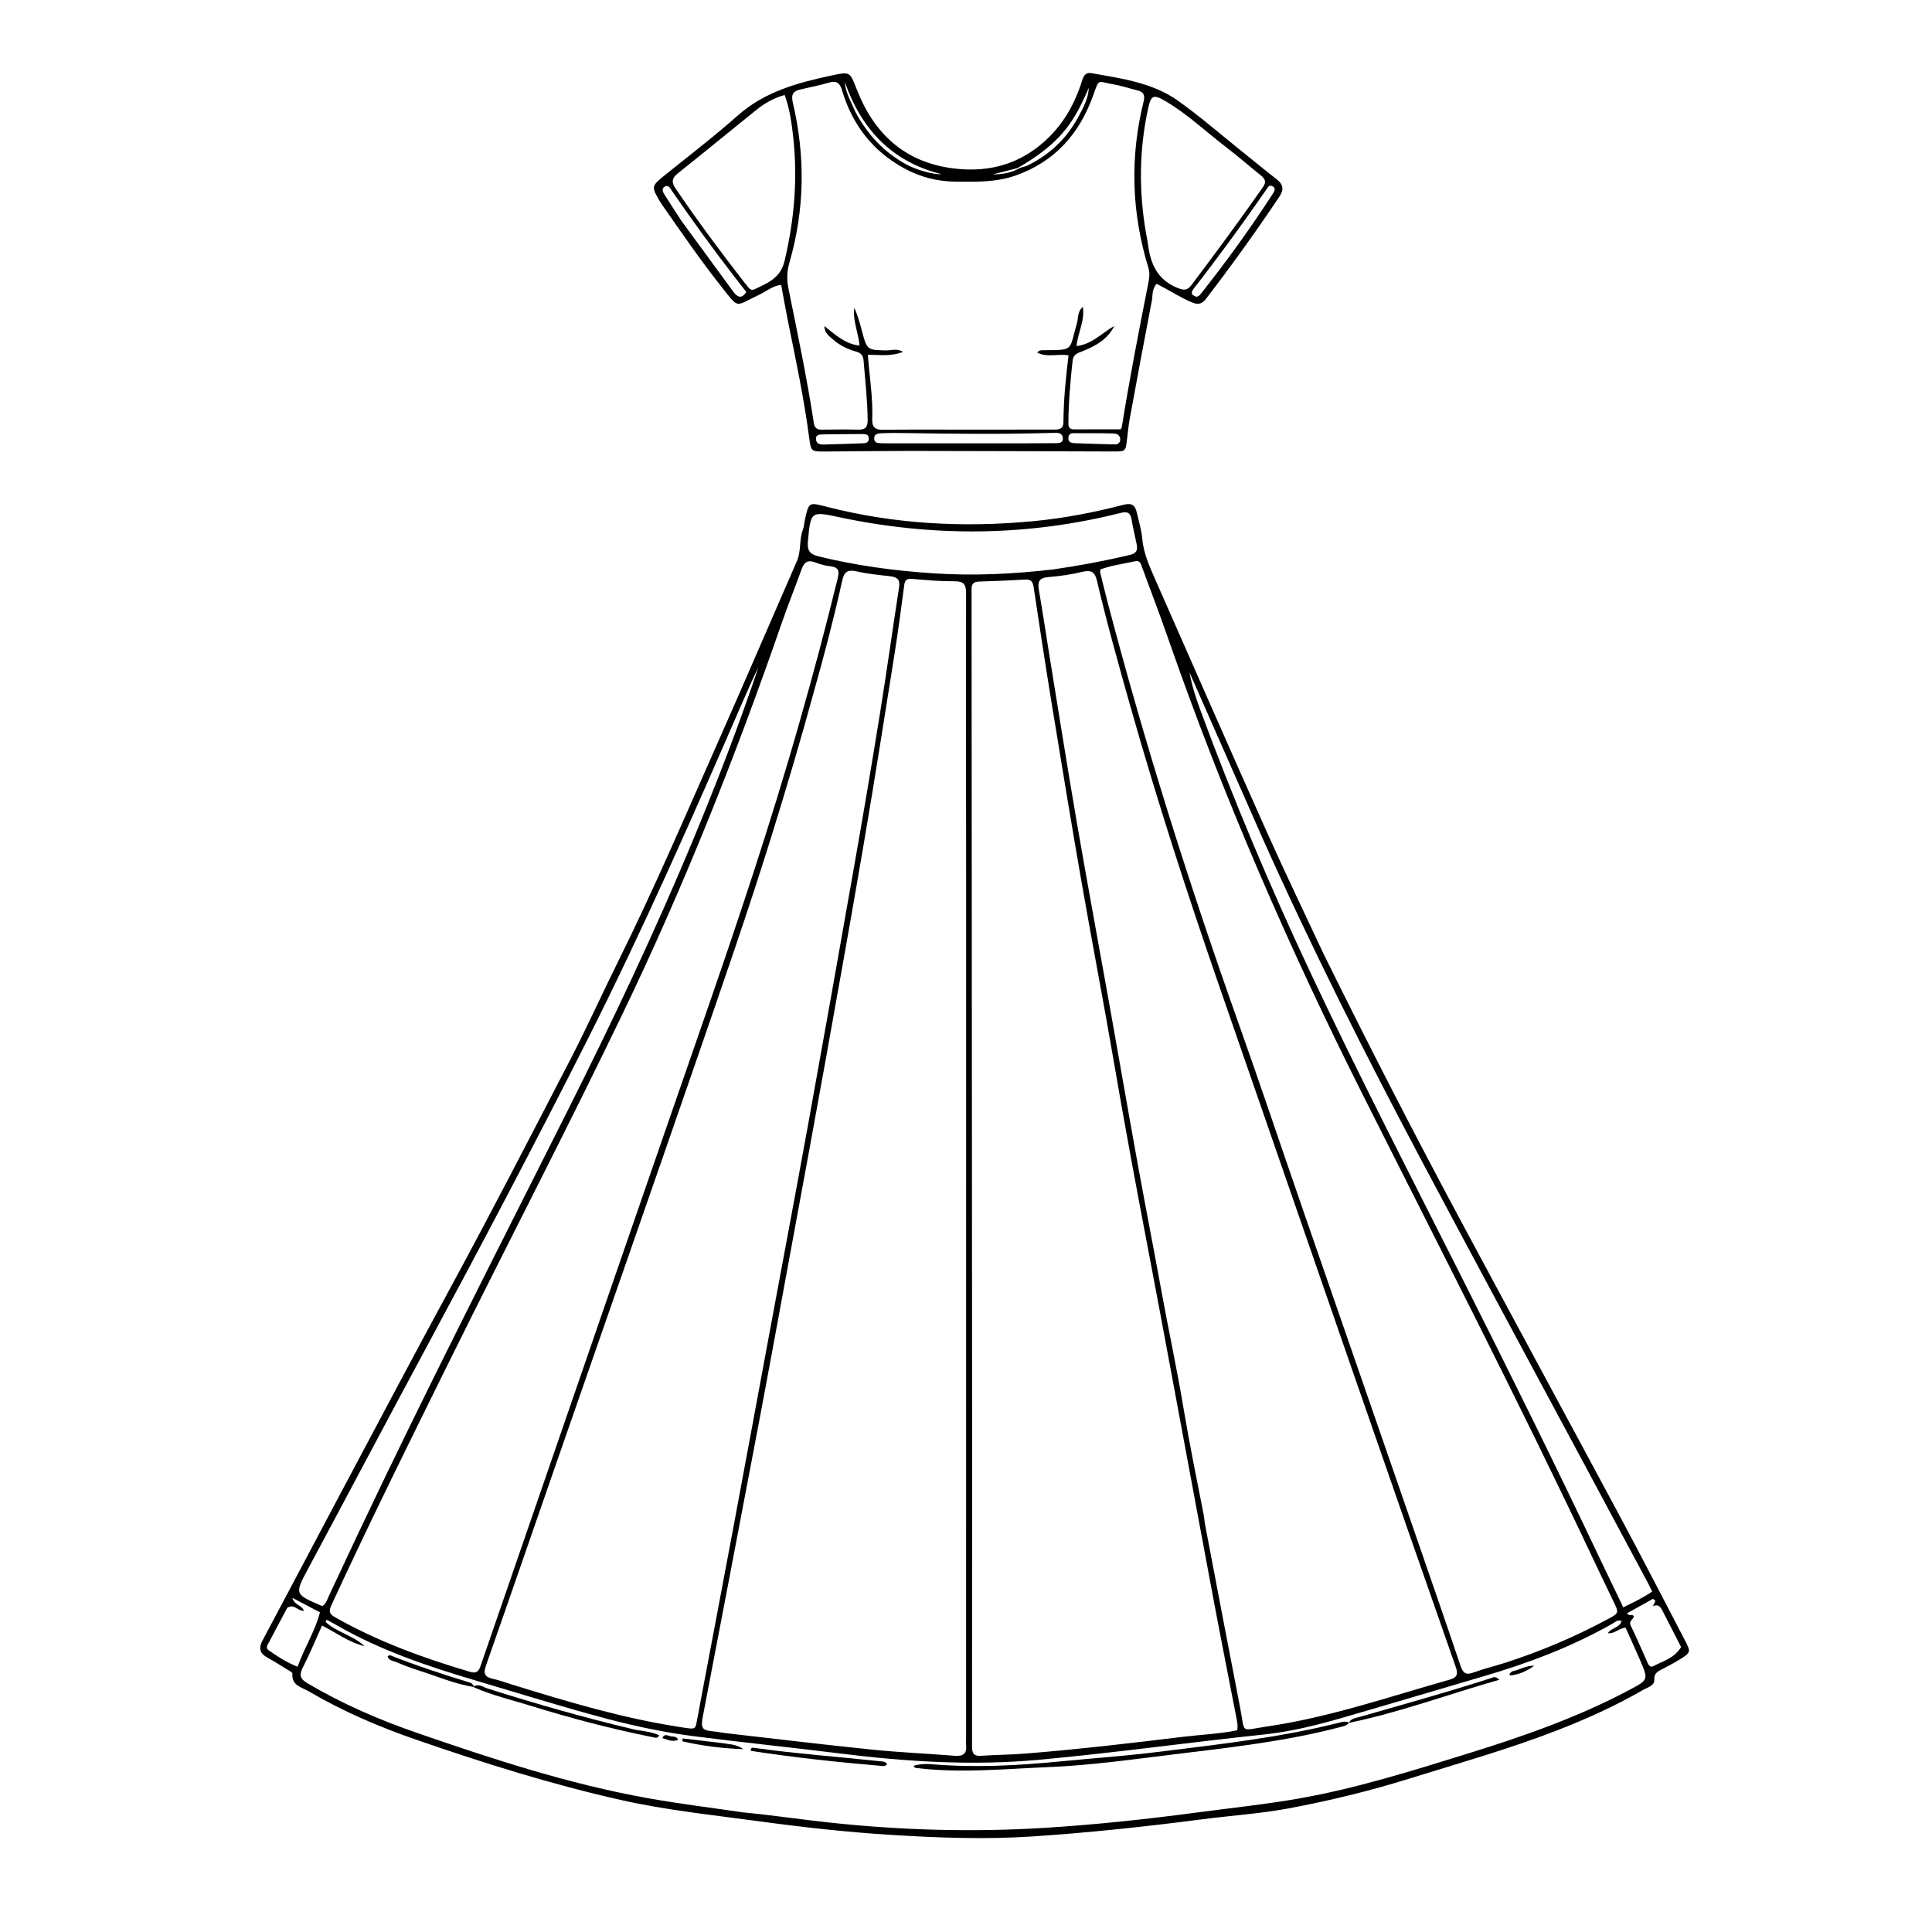
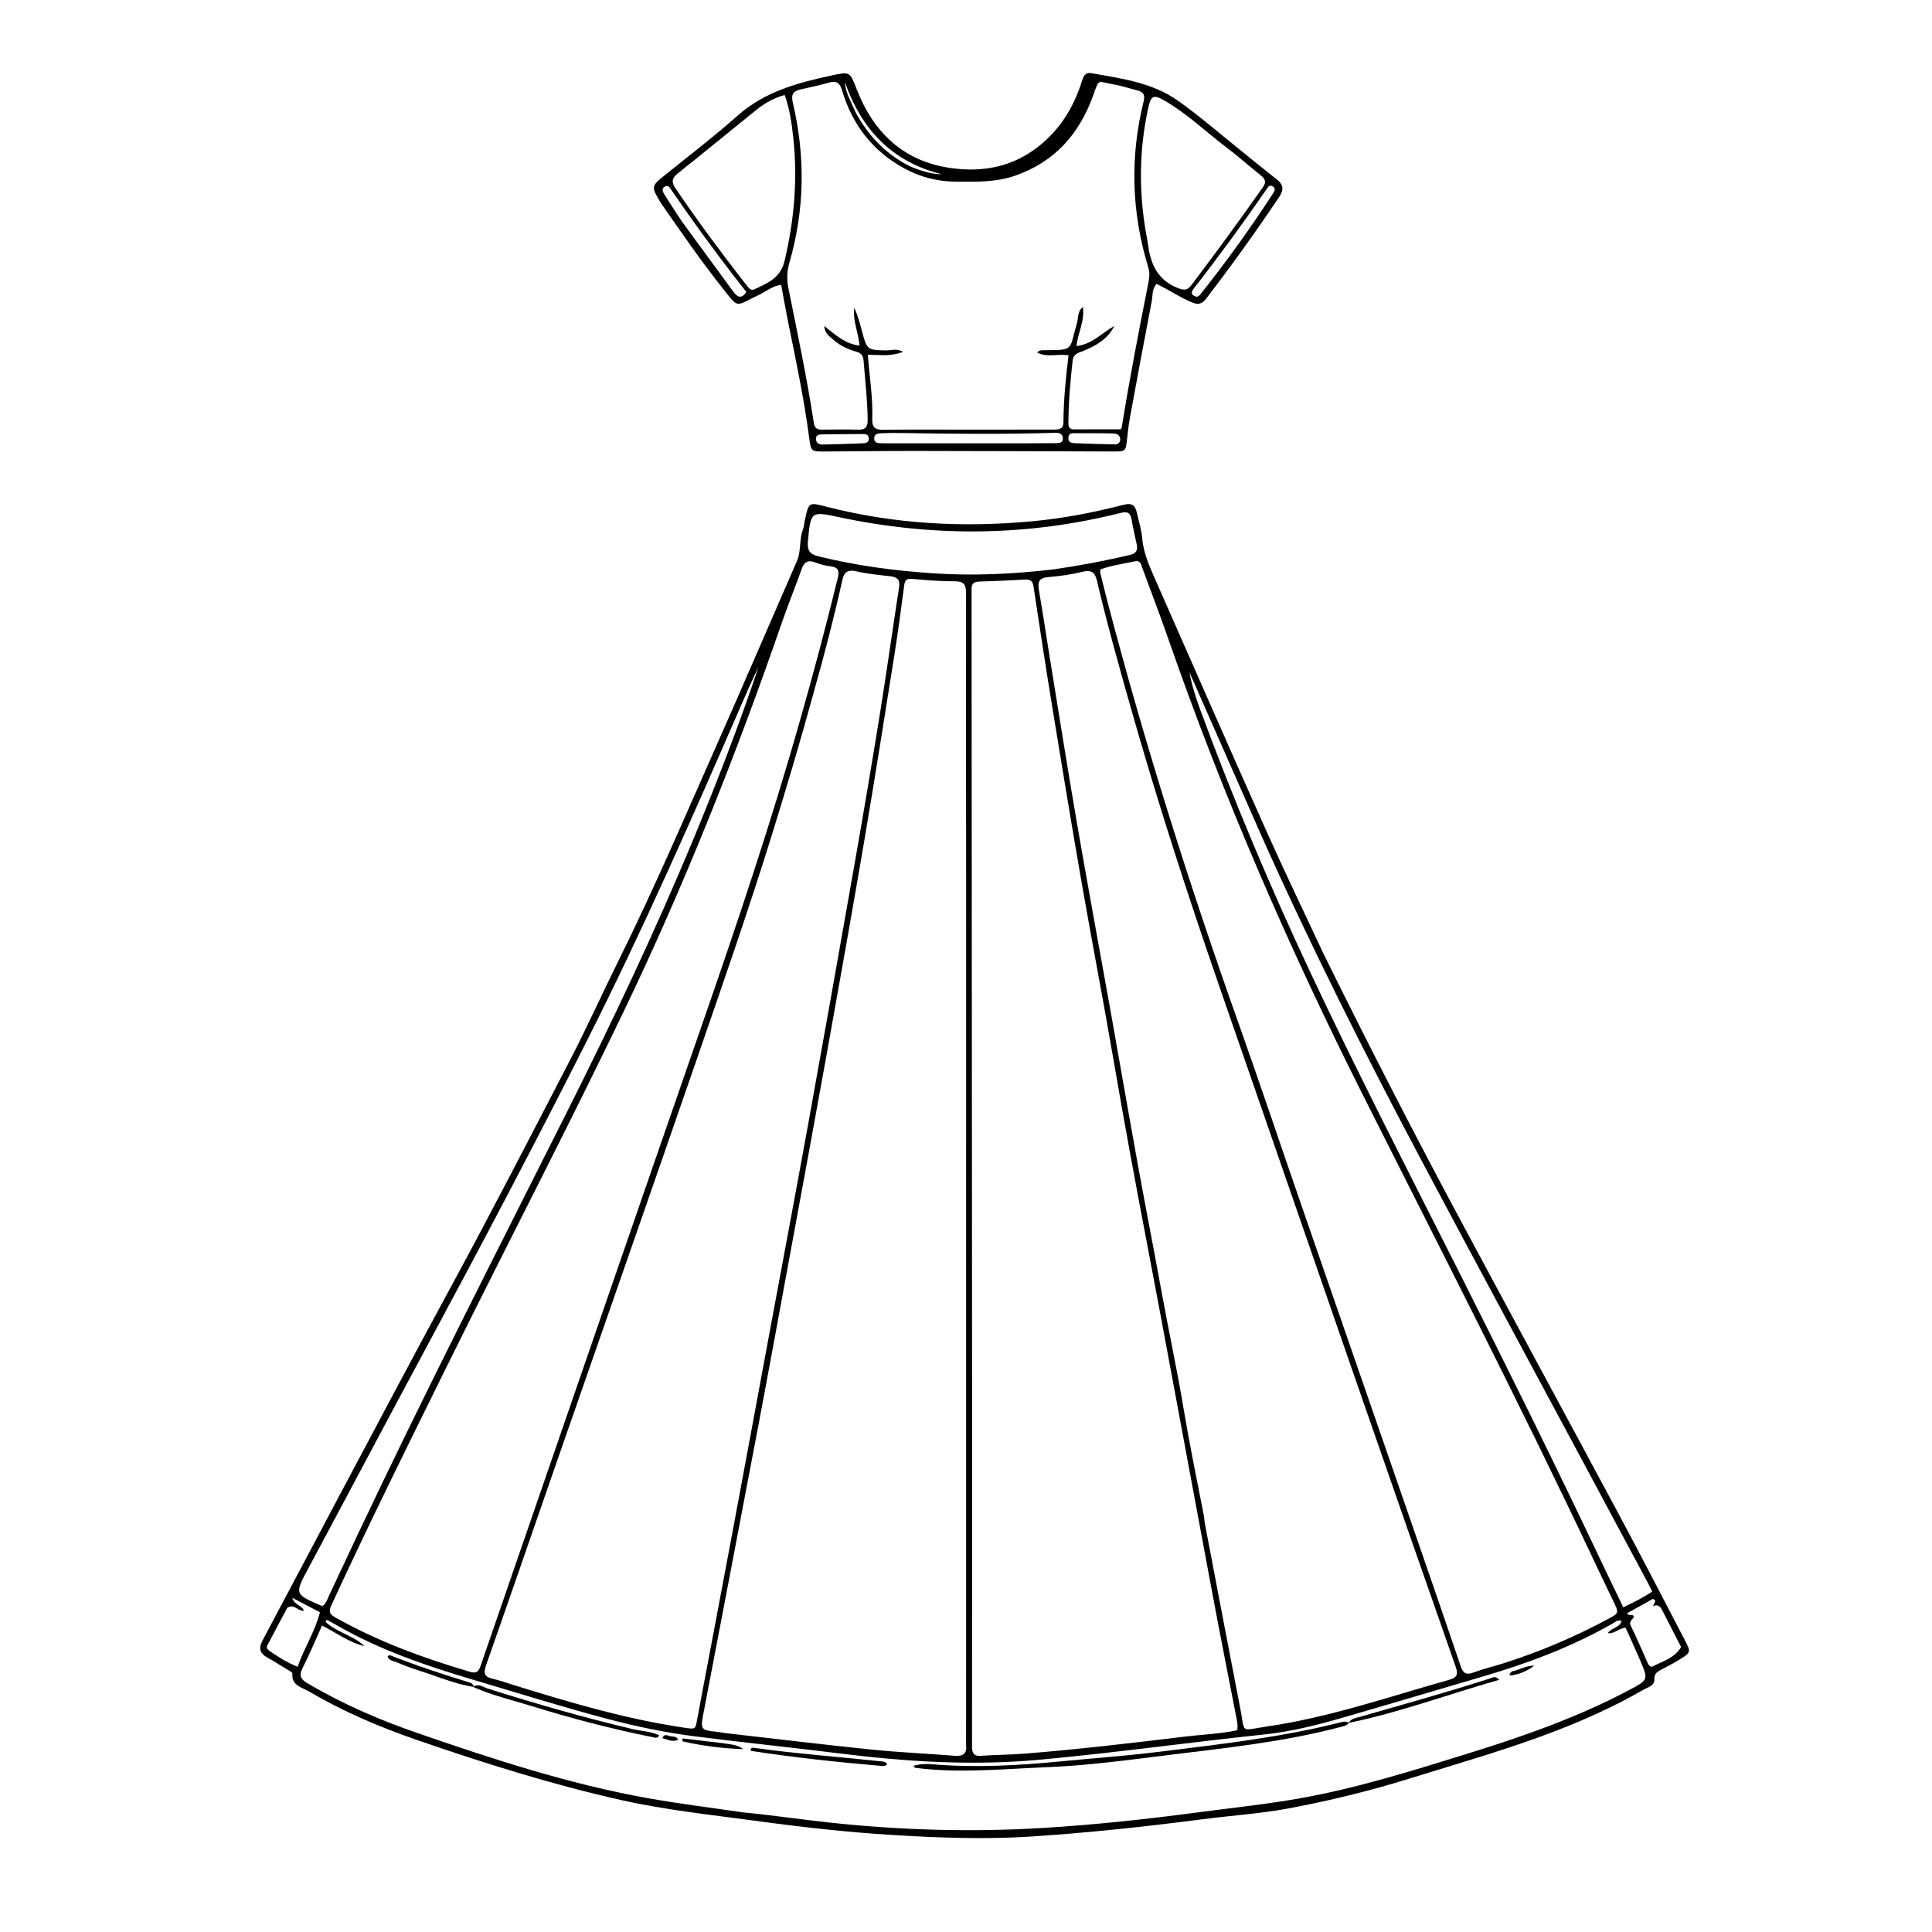
<svg xmlns="http://www.w3.org/2000/svg" version="1.1" id="Layer_1" x="0px" y="0px" width="1024" height="1024" viewBox="0 0 1024 1024" enable-background="new 0 0 1024 1024" xml:space="preserve">
  <path fill="#000000" opacity="1" stroke="none" d=" M701.509,505.54   C725.093,553.388 749.285,600.501 774.322,647.177   C802.27,699.279 830.468,751.247 858.408,803.352   C870.136,825.224 881.515,847.283 892.985,869.293   C896.34,875.731 896.257,875.862 889.886,879.787   C887.054,881.531 884.086,883.058 881.147,884.623   C878.823,885.861 876.632,886.621 876.819,890.328   C876.978,893.466 873.188,894.35 870.849,895.703   C856.251,904.144 840.908,911.073 825.216,917.163   C799.58,927.113 773.115,934.563 746.886,942.734   C725.874,949.28 704.489,954.467 682.952,958.492   C668.005,961.285 652.613,962.266 637.444,964.235   C607.396,968.134 577.276,971.372 547.048,973.363   C522.096,975.006 497.135,974.075 472.183,972.526   C448.57,971.06 425.084,968.415 401.673,965.233   C377.457,961.941 353.122,959.439 329.2,954.06   C292.267,945.754 256.251,934.425 220.529,922.057   C200.806,915.229 181.678,907.048 163.668,896.454   C159.97,894.279 154.394,893.411 154.979,886.97   C155.034,886.368 153.32,885.525 152.346,884.926   C148.799,882.747 145.265,880.536 141.634,878.503   C137.641,876.266 136.979,873.534 139.17,869.435   C152.598,844.314 165.829,819.088 179.215,793.944   C199.179,756.444 219,718.866 239.28,681.537   C260.834,641.862 281.465,601.706 302.257,561.635   C311.152,544.491 319.056,526.836 327.65,509.532   C346.406,471.771 362.952,433.007 380.03,394.487   C394.341,362.208 408.244,329.748 422.382,297.392   C424.707,292.071 423.513,286.149 425.532,280.783   C426.167,279.094 426.249,277.202 426.641,275.415   C428.69,266.073 428.676,266.154 438.096,268.577   C474.136,277.843 510.658,279.744 547.637,276.238   C563.948,274.691 579.9,271.582 595.695,267.512   C599.837,266.445 601.671,267.832 602.503,271.579   C603.511,276.124 604.998,280.631 605.384,285.23   C606.056,293.243 609.3,300.308 612.446,307.445   C632.056,351.942 651.565,396.484 671.406,440.878   C681.055,462.467 691.349,483.768 701.509,505.54  M515.253,773.5   C515.244,823.983 515.249,874.465 515.196,924.948   C515.193,928.283 515.33,930.923 519.858,930.613   C527.664,930.079 535.509,930.065 543.306,929.442   C571.33,927.204 599.249,923.936 627.152,920.531   C636.682,919.369 646.319,919.034 655.764,917.076   C656.238,914.265 655.582,911.853 655.111,909.425   C651.061,888.522 646.916,867.637 642.987,846.712   C635.377,806.184 627.901,765.631 620.346,725.093   C616.417,704.014 612.498,682.932 608.469,661.872   C602.156,628.878 596.027,595.853 590.353,562.739   C584.88,530.796 578.717,498.973 573.158,467.044   C567.742,435.93 562.624,404.762 557.534,373.592   C554.132,352.761 550.955,331.892 547.819,311.019   C547.381,308.102 546.294,307.003 543.331,307.178   C535.189,307.657 527.038,307.994 518.885,308.249   C516.168,308.334 514.877,309.437 514.953,312.161   C514.995,313.659 514.946,315.16 514.947,316.659   C515.051,468.606 515.155,620.553 515.253,773.5  M512.077,507.5   C512.077,494.834 512.085,482.168 512.076,469.501   C512.041,417.837 511.951,366.173 512.05,314.51   C512.059,309.851 510.862,308.059 505.932,308.09   C498.457,308.136 490.966,307.477 483.506,306.841   C480.746,306.605 479.638,307.259 479.264,310.112   C477.624,322.634 475.948,335.156 473.967,347.628   C468.724,380.64 463.525,413.662 457.918,446.614   C451.419,484.798 444.585,522.926 437.745,561.051   C431.873,593.783 425.811,626.481 419.791,659.186   C413.865,691.377 407.991,723.578 401.909,755.739   C392.207,807.035 382.356,858.301 372.558,909.578   C371.295,916.185 371.978,917.111 378.55,917.732   C380.701,917.935 382.828,918.393 384.977,918.638   C410.604,921.562 436.211,924.676 461.868,927.299   C476.606,928.805 491.431,929.451 506.207,930.61   C510.506,930.947 512.524,929.393 512.063,924.977   C511.96,923.987 512.049,922.978 512.049,921.978   C512.059,784.152 512.069,646.326 512.077,507.5  M638.101,803.471   C638.292,804.95 638.405,806.444 638.684,807.906   C644.9,840.502 651.058,873.108 657.401,905.68   C660.011,919.088 656.991,917.194 671.57,915.069   C704.623,910.251 736.164,899.335 768.17,890.307   C772.172,889.178 772.983,887.538 771.575,883.525   C753.331,831.508 735.21,779.448 717.138,727.37   C693.502,659.262 669.944,591.126 646.342,523.006   C629.274,473.746 613.221,424.163 599.015,373.996   C592.8,352.046 586.641,330.075 581.427,307.859   C580.366,303.338 578.503,301.888 573.738,303.06   C567.784,304.524 561.627,305.382 555.508,305.881   C550.578,306.283 549.912,308.57 550.646,312.802   C552.688,324.587 554.424,336.424 556.348,348.229   C561.16,377.752 565.813,407.303 570.893,436.78   C576.508,469.359 582.553,501.864 588.364,534.409   C593.298,562.047 598.081,589.713 603.092,617.337   C607.2,639.982 611.638,662.566 615.756,685.209   C619.432,705.421 623.799,725.497 627.179,745.772   C630.361,764.865 634.259,783.838 638.101,803.471  M431.56,365.959   C424.429,392.138 416.692,418.142 408.633,444.048   C396.368,483.477 382.769,522.464 369.289,561.485   C344.555,633.081 319.527,704.575 294.65,776.121   C282.291,811.663 270.06,847.249 257.582,882.75   C256.105,886.953 256.846,888.847 261.168,889.794   C264.733,890.574 268.189,891.858 271.687,892.939   C300.637,901.892 329.66,910.596 359.688,915.247   C370.269,916.886 368.141,917.168 370.049,908.55   C370.479,906.606 370.757,904.628 371.127,902.67   C376.986,871.643 382.892,840.625 388.698,809.588   C395.201,774.819 401.612,740.033 408.065,705.255   C414.891,668.471 421.843,631.709 428.514,594.896   C436.874,548.763 445.088,502.602 453.202,456.425   C457.832,430.072 462.295,403.688 466.543,377.271   C470.079,355.283 473.134,333.218 476.541,311.209   C477.165,307.182 475.476,305.84 471.839,305.423   C465.894,304.741 459.889,304.188 454.077,302.852   C449.438,301.785 447.451,302.957 446.418,307.608   C442.128,326.943 437.173,346.118 431.56,365.959  M739.19,781.446   C743.221,793.088 747.263,804.725 751.279,816.371   C758.931,838.565 766.644,860.737 774.136,882.984   C775.426,886.816 777.01,887.939 780.948,886.48   C786.245,884.518 791.78,883.203 797.173,881.488   C816.273,875.414 834.644,867.599 852.295,858.111   C858.174,854.951 858.107,854.88 855.11,848.663   C851.422,841.01 847.744,833.352 844.118,825.669   C805.156,743.106 763.38,661.937 722.37,580.392   C683.025,502.161 648.257,422.032 619.466,339.32   C615.032,326.583 610.252,313.966 605.563,301.32   C604.905,299.545 604.473,296.874 601.803,297.453   C595.54,298.814 589.115,299.636 583.247,301.806   C583.157,302.67 583.03,303.019 583.103,303.319   C584.413,308.645 585.693,313.979 587.084,319.283   C606.902,394.853 630.458,469.255 656.633,542.854   C667.952,574.682 678.666,606.726 689.711,638.653   C706.094,686.01 722.525,733.35 739.19,781.446  M424.06,381.68   C431.203,356.707 437.872,331.611 444.032,306.375   C444.939,302.658 444.496,300.684 440.309,300.182   C437.522,299.848 434.714,299.116 432.095,298.097   C428.22,296.59 426.229,297.899 424.9,301.605   C421.47,311.167 417.666,320.596 414.344,330.194   C389.968,400.624 362.492,469.794 330.156,536.973   C300.461,598.666 268.873,659.418 238.525,720.788   C217.258,763.796 195.958,806.785 175.845,850.352   C174.461,853.351 173.976,855.13 177.502,857.131   C200.116,869.964 224.309,878.786 249.142,886.104   C252.351,887.05 253.64,886.073 254.645,883.154   C276.54,819.538 298.476,755.935 320.442,692.343   C337.622,642.604 354.804,592.866 372.073,543.158   C390.547,489.982 408.486,436.637 424.06,381.68  M393.79,960.593   C409.183,962.063 424.476,964.36 439.853,966.014   C477.546,970.068 515.245,971.143 553.08,968.833   C580.489,967.16 607.756,964.212 634.961,960.595   C652.746,958.23 670.623,956.366 688.281,953.27   C718.664,947.944 748.067,938.693 777.483,929.578   C807.115,920.396 836.345,910.224 863.818,895.579   C873.67,890.327 873.706,890.28 869.32,880   C866.803,874.102 864.092,868.285 861.582,862.685   C857.811,863.091 855.765,866.062 852.165,865.592   C854.106,862.619 858.516,862.842 859.482,859.143   C857.31,858.316 856.062,859.751 854.726,860.512   C833.177,872.786 810.171,881.474 786.45,888.432   C761.55,895.736 736.687,903.169 711.761,910.38   C698.157,914.315 684.356,917.794 670.294,919.275   C630.408,923.477 590.687,929.051 550.727,932.715   C515.277,935.966 480.148,933.734 445.099,929.364   C419.331,926.152 393.498,923.535 367.745,920.223   C352.352,918.243 337.203,915.067 322.225,911.121   C298.557,904.885 275.212,897.525 251.744,890.589   C226.267,883.058 201.272,874.574 178.158,861.235   C176.521,860.291 174.847,859.41 173.191,858.5   C172.98,858.886 172.769,859.273 172.558,859.659   C178.574,865.242 187.195,866.777 193.2,872.481   C185.131,870.568 178.503,865.581 170.703,861.567   C167.236,869.209 164.122,876.714 160.444,883.932   C158.389,887.965 159.216,889.959 163.013,892.202   C181.317,903.015 200.681,911.418 220.723,918.36   C260.855,932.26 301.194,945.49 343.107,953.024   C359.619,955.992 376.297,958.034 393.79,960.593  M668.846,443.561   C656.045,414.49 643.244,385.419 630.444,356.349   C631.708,363.176 633.743,369.656 636.09,376.02   C653.619,423.551 673.265,470.212 694.818,516.043   C720.043,569.684 747.202,622.379 773.891,675.299   C799.168,725.419 824.077,775.717 848.13,826.437   C852.104,834.817 856.164,843.158 860.371,851.906   C865.902,849.25 870.895,846.834 875.71,843.556   C874.766,841.672 874.064,840.182 873.287,838.732   C862.594,818.76 851.896,798.79 841.189,778.825   C811.902,724.216 782.434,669.703 753.369,614.975   C723.597,558.914 695.075,502.222 668.846,443.561  M367.999,443.583   C380.259,413.929 391.802,384.004 402.017,353.569   C399.125,359.526 396.398,365.551 393.765,371.617   C367.445,432.27 340.795,492.776 310.982,551.818   C283.58,606.085 255.208,659.848 226.388,713.376   C205.307,752.529 184.551,791.857 163.535,831.045   C156.068,844.97 155.912,844.887 170.489,851.127   C170.622,851.184 170.814,851.102 171.113,851.071   C172.902,849.802 173.484,847.639 174.388,845.726   C179.583,834.734 184.688,823.7 189.88,812.708   C225.234,737.861 262.938,664.174 300.075,590.213   C324.15,542.264 347.166,493.86 367.999,443.583  M558.494,301.771   C572.151,299.798 585.695,297.266 599.12,294.05   C602.414,293.261 603.054,291.42 602.492,288.609   C601.611,284.209 600.489,279.851 599.779,275.425   C599.176,271.671 597.514,270.972 593.901,271.88   C544.312,284.341 494.518,284.711 444.576,274.083   C429.679,270.914 429.692,271.034 428.211,286.854   C427.771,291.556 428.992,293.697 433.768,294.872   C453.861,299.812 474.225,302.538 494.849,303.885   C515.856,305.257 536.742,304.314 558.494,301.771  M891.005,872.946   C887.752,866.6 884.503,860.252 881.242,853.91   C880.247,851.977 879.267,849.99 876.039,851.272   C876.635,850.151 876.866,849.729 877.086,849.302   C877.429,848.636 877.478,848.046 876.053,847.455   C871.731,849.857 867.066,852.45 862.344,855.074   C863.606,857.002 865.146,855.083 865.986,856.762   C865.746,858.319 863.058,859.07 864.354,861.675   C867.527,868.053 870.25,874.655 873.186,881.152   C873.737,882.371 874.574,883.96 876.078,883.182   C881.395,880.43 887.513,878.875 891.005,872.946  M152.245,852.197   C149.041,858.217 145.809,864.223 142.654,870.269   C141.927,871.662 140.501,873.342 142.431,874.701   C147.119,878.001 151.935,881.125 157.741,883.422   C161.273,873.304 166.946,864.786 169.584,854.552   C164.777,852.029 160.248,849.652 154.978,846.886   C156.038,850.977 160.084,850.628 161.063,853.753   C157.725,853.939 155.901,849.774 152.245,852.197  z" />
-   <path fill="#000000" opacity="1" stroke="none" d=" M551.088,77.097   C562.499,67.863 569.384,56.077 573.577,42.591   C574.376,40.019 575.546,38.263 578.429,38.774   C594.323,41.592 610.622,43.711 624.177,53.269   C635.586,61.314 646.153,70.556 657.074,79.292   C663.575,84.492 669.969,89.83 676.551,94.924   C680.102,97.673 680.668,100.402 678.111,104.216   C665.679,122.76 652.673,140.885 639.051,158.572   C636.961,161.285 634.741,161.556 631.656,160.236   C625.235,157.489 619.4,153.628 613.076,150.426   C610.451,153.184 611.04,156.589 610.471,159.526   C606.454,180.257 602.628,201.025 598.812,221.795   C598.152,225.388 597.774,229.036 597.365,232.671   C596.619,239.309 596.65,239.318 589.735,239.298   C554.92,239.199 520.105,239.05 485.29,239.016   C469.3,239 453.309,239.216 437.319,239.306   C429.984,239.348 429.832,239.328 428.881,232.068   C426.182,211.461 421.897,191.149 417.752,170.807   C416.43,164.319 415.308,157.789 414.038,150.977   C409.433,151.494 406.122,154.49 402.306,156.267   C389.212,162.365 392.021,164.129 382.428,152.029   C371.244,137.924 361.063,123.093 350.782,108.334   C350.402,107.788 350.052,107.219 349.71,106.648   C345.109,98.967 345.299,98.534 352.36,92.858   C365.339,82.425 378.57,72.263 391.026,61.23   C405.419,48.482 422.927,43.829 440.913,39.971   C450.561,37.903 450.477,38.032 454.044,47.24   C463.033,70.446 479.045,85.623 504.243,89.112   C521.137,91.451 537.107,88.42 551.088,77.097  M540.752,88.937   C542.16,88.484 543.653,88.202 544.963,87.551   C556.425,81.843 565.33,73.457 571.436,62.142   C574.099,57.207 576.836,52.32 577.097,46.527   C574.174,53.221 571.139,59.79 566.912,65.763   C559.856,75.734 550.293,82.776 539.246,89.114   C534.896,90.22 530.547,91.325 526.198,92.431   C531.1,92.368 535.859,91.795 540.752,88.937  M573.661,186.221   C571.192,186.995 568.865,187.98 568.53,190.987   C567.296,202.07 566.343,213.172 566.276,224.338   C566.262,226.678 567.16,227.611 569.527,227.588   C577.653,227.51 585.78,227.558 594.004,227.558   C594.195,227.146 594.511,226.724 594.585,226.264   C598.645,200.98 603.526,175.848 608.497,150.731   C609.067,147.849 609.623,145.022 608.668,141.911   C599.726,112.785 598.788,83.368 606.139,53.774   C606.979,50.394 606.119,48.717 602.881,47.918   C598.52,46.841 594.231,45.374 589.818,44.638   C581.588,43.266 582.741,41.275 579.427,50.512   C572.123,70.873 559.19,85.666 538.234,93.048   C527.826,96.714 517.243,96.344 506.626,96.282   C497.02,96.226 487.825,93.903 479.34,89.279   C462.54,80.123 451.717,66.097 446.301,47.881   C445.173,44.089 443.482,42.62 439.494,43.752   C434.536,45.16 429.487,46.261 424.449,47.368   C420.473,48.242 419.164,49.931 420.213,54.384   C426.899,82.777 426.546,111.114 418.402,139.216   C417.078,143.784 416.935,148.139 417.885,152.844   C422.654,176.475 427.668,200.065 431.299,223.908   C431.711,226.608 432.751,227.738 435.405,227.714   C441.899,227.657 448.397,227.546 454.886,227.73   C458.925,227.844 459.938,226.088 459.884,222.291   C459.737,211.786 458.545,201.375 457.692,190.929   C457.479,188.318 456.234,187.045 453.891,186.392   C449.343,185.125 445.126,183.139 441.595,179.971   C439.686,178.259 437.112,176.863 436.88,172.773   C442.894,177.575 447.997,182.325 455.57,183.183   C454.948,176.065 451.842,169.883 452.818,163.124   C454.696,167.353 455.873,171.727 457.028,176.107   C459.469,185.364 459.865,185.557 469.559,185.732   C472.298,185.781 475.244,184.492 478.624,186.482   C472.214,189.056 466.231,188.04 459.966,188.017   C460.817,199.55 462.73,210.73 462.304,222.017   C462.139,226.401 463.805,227.866 468.099,227.802   C481.087,227.611 494.08,227.709 507.071,227.703   C524.06,227.696 541.05,227.704 558.04,227.692   C560.779,227.69 563.615,227.781 563.642,223.806   C563.721,212.002 564.872,200.271 566.353,188.341   C560.862,187.351 555.138,189.674 549.716,186.854   C550.976,185.509 552.02,185.64 552.999,185.631   C569.625,185.474 566.475,186.114 570.825,171.211   C571.601,168.552 570.92,165.27 573.938,162.664   C575.057,170.199 571.225,176.362 570.591,183.434   C578.92,182.432 584.136,176.406 590.602,172.754   C587.153,179.723 581.057,183.208 573.661,186.221  M607.475,123.943   C607.826,125.896 608.262,127.839 608.513,129.805   C609.829,140.095 613.647,148.431 624.175,152.623   C627.578,153.978 629.295,154.004 631.562,151.002   C644.482,133.895 657.166,116.622 669.474,99.069   C671.469,96.224 670.294,94.599 668.089,92.824   C661.862,87.813 655.836,82.541 649.485,77.693   C638.907,69.616 629.217,60.334 617.671,53.578   C611.178,49.778 610.023,50.528 608.449,57.853   C603.777,79.591 603.528,101.392 607.475,123.943  M394.651,149.873   C396.275,151.313 397.173,154.629 400.019,153.273   C406.811,150.036 413.662,147.45 415.827,138.322   C420.949,116.732 422.846,95.038 420.456,73.036   C419.642,65.546 418.642,57.96 415.896,50.345   C409.946,51.999 405.13,54.822 400.733,58.366   C386.876,69.533 373.135,80.846 359.213,91.931   C356.029,94.466 355.839,96.633 358.048,99.884   C369.532,116.779 381.674,133.188 394.651,149.873  M540.5,234.985   C546.993,234.957 553.487,234.957 559.98,234.883   C561.718,234.864 563.487,234.544 563.339,232.196   C563.21,230.128 561.765,229.42 559.884,229.406   C558.886,229.398 557.888,229.445 556.891,229.473   C531.434,230.181 505.977,229.976 480.519,229.549   C476.061,229.474 471.594,229.444 467.143,229.643   C465.423,229.72 463.179,229.922 463.349,232.585   C463.496,234.911 465.402,234.847 467.072,234.921   C468.402,234.98 469.736,234.967 471.067,234.967   C493.878,234.974 516.689,234.978 540.5,234.985  M361.298,117.234   C370.351,129.589 379.417,141.935 388.448,154.306   C390.657,157.332 392.837,158.85 395.575,154.763   C393.208,151.729 390.956,148.873 388.736,145.991   C377.474,131.372 366.629,116.451 356.19,101.233   C355.318,99.962 354.373,97.767 352.416,98.865   C350.157,100.134 351.58,102.144 352.503,103.631   C355.224,108.014 358.09,112.307 361.298,117.234  M634.357,157.329   C634.915,156.988 635.626,156.769 636.008,156.289   C649.783,139 662.704,121.094 674.715,102.534   C675.572,101.211 676.32,99.688 674.464,98.707   C672.58,97.711 671.873,99.479 671.05,100.668   C658.786,118.405 646.076,135.815 632.817,152.821   C631.345,154.709 630.73,156.349 634.357,157.329  M591.635,235.551   C593.686,234.899 594.155,233.282 593.457,231.598   C592.612,229.561 590.328,229.775 588.663,229.722   C582.401,229.523 576.128,229.692 569.861,229.591   C568.003,229.561 566.437,229.63 566.278,231.919   C566.098,234.503 567.871,234.845 569.872,234.912   C576.852,235.147 583.831,235.405 591.635,235.551  M435.881,230.244   C434.158,230.307 432.343,230.381 432.487,232.785   C432.633,235.211 434.536,235.652 436.428,235.612   C443.216,235.466 450.003,235.212 456.788,234.966   C458.445,234.906 460.394,234.946 460.474,232.626   C460.567,229.901 458.357,230.04 456.574,230.044   C449.954,230.056 443.334,230.167 435.881,230.244  M453.308,59.169   C459.633,71.08 468.4,80.617 480.325,87.131   C485.589,90.007 494.702,92.629 498.944,92.296   C472.636,85.69 456.502,68.484 447.758,43.411   C448.114,49.092 450.976,53.646 453.308,59.169  z" />
+   <path fill="#000000" opacity="1" stroke="none" d=" M551.088,77.097   C562.499,67.863 569.384,56.077 573.577,42.591   C574.376,40.019 575.546,38.263 578.429,38.774   C594.323,41.592 610.622,43.711 624.177,53.269   C635.586,61.314 646.153,70.556 657.074,79.292   C663.575,84.492 669.969,89.83 676.551,94.924   C680.102,97.673 680.668,100.402 678.111,104.216   C665.679,122.76 652.673,140.885 639.051,158.572   C636.961,161.285 634.741,161.556 631.656,160.236   C625.235,157.489 619.4,153.628 613.076,150.426   C610.451,153.184 611.04,156.589 610.471,159.526   C606.454,180.257 602.628,201.025 598.812,221.795   C598.152,225.388 597.774,229.036 597.365,232.671   C596.619,239.309 596.65,239.318 589.735,239.298   C554.92,239.199 520.105,239.05 485.29,239.016   C469.3,239 453.309,239.216 437.319,239.306   C429.984,239.348 429.832,239.328 428.881,232.068   C426.182,211.461 421.897,191.149 417.752,170.807   C416.43,164.319 415.308,157.789 414.038,150.977   C409.433,151.494 406.122,154.49 402.306,156.267   C389.212,162.365 392.021,164.129 382.428,152.029   C371.244,137.924 361.063,123.093 350.782,108.334   C350.402,107.788 350.052,107.219 349.71,106.648   C345.109,98.967 345.299,98.534 352.36,92.858   C365.339,82.425 378.57,72.263 391.026,61.23   C405.419,48.482 422.927,43.829 440.913,39.971   C450.561,37.903 450.477,38.032 454.044,47.24   C463.033,70.446 479.045,85.623 504.243,89.112   C521.137,91.451 537.107,88.42 551.088,77.097    M573.661,186.221   C571.192,186.995 568.865,187.98 568.53,190.987   C567.296,202.07 566.343,213.172 566.276,224.338   C566.262,226.678 567.16,227.611 569.527,227.588   C577.653,227.51 585.78,227.558 594.004,227.558   C594.195,227.146 594.511,226.724 594.585,226.264   C598.645,200.98 603.526,175.848 608.497,150.731   C609.067,147.849 609.623,145.022 608.668,141.911   C599.726,112.785 598.788,83.368 606.139,53.774   C606.979,50.394 606.119,48.717 602.881,47.918   C598.52,46.841 594.231,45.374 589.818,44.638   C581.588,43.266 582.741,41.275 579.427,50.512   C572.123,70.873 559.19,85.666 538.234,93.048   C527.826,96.714 517.243,96.344 506.626,96.282   C497.02,96.226 487.825,93.903 479.34,89.279   C462.54,80.123 451.717,66.097 446.301,47.881   C445.173,44.089 443.482,42.62 439.494,43.752   C434.536,45.16 429.487,46.261 424.449,47.368   C420.473,48.242 419.164,49.931 420.213,54.384   C426.899,82.777 426.546,111.114 418.402,139.216   C417.078,143.784 416.935,148.139 417.885,152.844   C422.654,176.475 427.668,200.065 431.299,223.908   C431.711,226.608 432.751,227.738 435.405,227.714   C441.899,227.657 448.397,227.546 454.886,227.73   C458.925,227.844 459.938,226.088 459.884,222.291   C459.737,211.786 458.545,201.375 457.692,190.929   C457.479,188.318 456.234,187.045 453.891,186.392   C449.343,185.125 445.126,183.139 441.595,179.971   C439.686,178.259 437.112,176.863 436.88,172.773   C442.894,177.575 447.997,182.325 455.57,183.183   C454.948,176.065 451.842,169.883 452.818,163.124   C454.696,167.353 455.873,171.727 457.028,176.107   C459.469,185.364 459.865,185.557 469.559,185.732   C472.298,185.781 475.244,184.492 478.624,186.482   C472.214,189.056 466.231,188.04 459.966,188.017   C460.817,199.55 462.73,210.73 462.304,222.017   C462.139,226.401 463.805,227.866 468.099,227.802   C481.087,227.611 494.08,227.709 507.071,227.703   C524.06,227.696 541.05,227.704 558.04,227.692   C560.779,227.69 563.615,227.781 563.642,223.806   C563.721,212.002 564.872,200.271 566.353,188.341   C560.862,187.351 555.138,189.674 549.716,186.854   C550.976,185.509 552.02,185.64 552.999,185.631   C569.625,185.474 566.475,186.114 570.825,171.211   C571.601,168.552 570.92,165.27 573.938,162.664   C575.057,170.199 571.225,176.362 570.591,183.434   C578.92,182.432 584.136,176.406 590.602,172.754   C587.153,179.723 581.057,183.208 573.661,186.221  M607.475,123.943   C607.826,125.896 608.262,127.839 608.513,129.805   C609.829,140.095 613.647,148.431 624.175,152.623   C627.578,153.978 629.295,154.004 631.562,151.002   C644.482,133.895 657.166,116.622 669.474,99.069   C671.469,96.224 670.294,94.599 668.089,92.824   C661.862,87.813 655.836,82.541 649.485,77.693   C638.907,69.616 629.217,60.334 617.671,53.578   C611.178,49.778 610.023,50.528 608.449,57.853   C603.777,79.591 603.528,101.392 607.475,123.943  M394.651,149.873   C396.275,151.313 397.173,154.629 400.019,153.273   C406.811,150.036 413.662,147.45 415.827,138.322   C420.949,116.732 422.846,95.038 420.456,73.036   C419.642,65.546 418.642,57.96 415.896,50.345   C409.946,51.999 405.13,54.822 400.733,58.366   C386.876,69.533 373.135,80.846 359.213,91.931   C356.029,94.466 355.839,96.633 358.048,99.884   C369.532,116.779 381.674,133.188 394.651,149.873  M540.5,234.985   C546.993,234.957 553.487,234.957 559.98,234.883   C561.718,234.864 563.487,234.544 563.339,232.196   C563.21,230.128 561.765,229.42 559.884,229.406   C558.886,229.398 557.888,229.445 556.891,229.473   C531.434,230.181 505.977,229.976 480.519,229.549   C476.061,229.474 471.594,229.444 467.143,229.643   C465.423,229.72 463.179,229.922 463.349,232.585   C463.496,234.911 465.402,234.847 467.072,234.921   C468.402,234.98 469.736,234.967 471.067,234.967   C493.878,234.974 516.689,234.978 540.5,234.985  M361.298,117.234   C370.351,129.589 379.417,141.935 388.448,154.306   C390.657,157.332 392.837,158.85 395.575,154.763   C393.208,151.729 390.956,148.873 388.736,145.991   C377.474,131.372 366.629,116.451 356.19,101.233   C355.318,99.962 354.373,97.767 352.416,98.865   C350.157,100.134 351.58,102.144 352.503,103.631   C355.224,108.014 358.09,112.307 361.298,117.234  M634.357,157.329   C634.915,156.988 635.626,156.769 636.008,156.289   C649.783,139 662.704,121.094 674.715,102.534   C675.572,101.211 676.32,99.688 674.464,98.707   C672.58,97.711 671.873,99.479 671.05,100.668   C658.786,118.405 646.076,135.815 632.817,152.821   C631.345,154.709 630.73,156.349 634.357,157.329  M591.635,235.551   C593.686,234.899 594.155,233.282 593.457,231.598   C592.612,229.561 590.328,229.775 588.663,229.722   C582.401,229.523 576.128,229.692 569.861,229.591   C568.003,229.561 566.437,229.63 566.278,231.919   C566.098,234.503 567.871,234.845 569.872,234.912   C576.852,235.147 583.831,235.405 591.635,235.551  M435.881,230.244   C434.158,230.307 432.343,230.381 432.487,232.785   C432.633,235.211 434.536,235.652 436.428,235.612   C443.216,235.466 450.003,235.212 456.788,234.966   C458.445,234.906 460.394,234.946 460.474,232.626   C460.567,229.901 458.357,230.04 456.574,230.044   C449.954,230.056 443.334,230.167 435.881,230.244  M453.308,59.169   C459.633,71.08 468.4,80.617 480.325,87.131   C485.589,90.007 494.702,92.629 498.944,92.296   C472.636,85.69 456.502,68.484 447.758,43.411   C448.114,49.092 450.976,53.646 453.308,59.169  z" />
  <path fill="#000000" opacity="1" stroke="none" d=" M715.042,913.045   C713.864,914.688 712.037,914.938 710.252,915.408   C680.393,923.263 649.778,926.45 619.253,930.207   C597.972,932.827 576.698,935.771 555.273,936.63   C532.211,937.553 509.123,939.929 486.023,937.099   C485.384,937.02 484.692,937.081 484.208,935.921   C487.514,934.902 490.845,934.832 494.168,935.109   C516.911,937.009 539.545,935.776 562.221,933.558   C579.201,931.896 596.236,930.717 613.173,928.62   C645.302,924.642 677.506,921.089 709.019,913.261   C710.799,912.819 712.499,912.098 714.684,912.846   C715.001,912.997 715.042,913.045 715.042,913.045  z" />
  <path fill="#000000" opacity="1" stroke="none" d=" M251.26,893.752   C253.918,892.294 256.147,894.225 258.37,894.929   C283.766,902.969 309.357,910.304 335.272,916.466   C339.947,917.577 344.895,917.569 349.408,919.774   C348.434,921.585 347.256,920.999 346.172,920.783   C324.196,916.402 302.56,910.708 281.16,904.07   C271.222,900.988 261.049,898.651 251.216,894.321   C251.033,893.987 251.26,893.752 251.26,893.752  z" />
  <path fill="#000000" opacity="1" stroke="none" d=" M714.982,912.973   C716.176,910.766 718.64,910.582 720.548,910.033   C743.795,903.349 767.108,896.895 790.14,889.48   C791.251,889.122 792.575,888.1 794.64,890.329   C767.974,897.878 742.5,907.428 715.442,913.057   C715.042,913.045 715.001,912.997 714.982,912.973  z" />
  <path fill="#000000" opacity="1" stroke="none" d=" M468.248,936.07   C444.449,934.027 421.087,931.572 397.881,927.974   C397.904,926.009 398.996,926.299 399.969,926.435   C421.777,929.49 443.738,931.095 465.625,933.405   C466.936,933.543 468.475,933.515 469.465,934.202   C470.755,935.098 469.79,935.796 468.248,936.07  z" />
  <path fill="#000000" opacity="1" stroke="none" d=" M250.922,894.106   C240.962,892.53 231.816,888.523 222.364,885.53   C218.096,884.179 213.886,882.6 209.764,880.853   C208.252,880.212 206.063,880.217 205.425,877.885   C205.904,877.655 206.417,877.191 206.703,877.303   C220.745,882.807 235.032,887.587 249.469,891.936   C250.045,892.109 250.477,892.761 251.118,893.471   C251.26,893.752 251.033,893.987 250.922,894.106  z" />
  <path fill="#000000" opacity="1" stroke="none" d=" M383.298,923.946   C386.839,924.652 390.244,924.364 393.958,927.089   C382.349,926.679 371.934,925.28 361.649,922.927   C361.701,922.419 361.754,921.911 361.806,921.403   C368.842,922.223 375.878,923.043 383.298,923.946  z" />
  <path fill="#000000" opacity="1" stroke="none" d=" M801.53,885.826   C805.313,885.152 808.335,882.856 813.202,882.852   C808.956,885.947 805.16,887.376 801.279,887.948   C799.189,888.255 800.209,886.701 801.53,885.826  z" />
  <path fill="#000000" opacity="1" stroke="none" d=" M354.577,920   C356.264,920.805 358.286,919.768 359.457,922.063   C356.278,923.607 353.859,921.914 351.057,921.255   C352.034,918.983 353.221,919.71 354.577,920  z" />
</svg>
